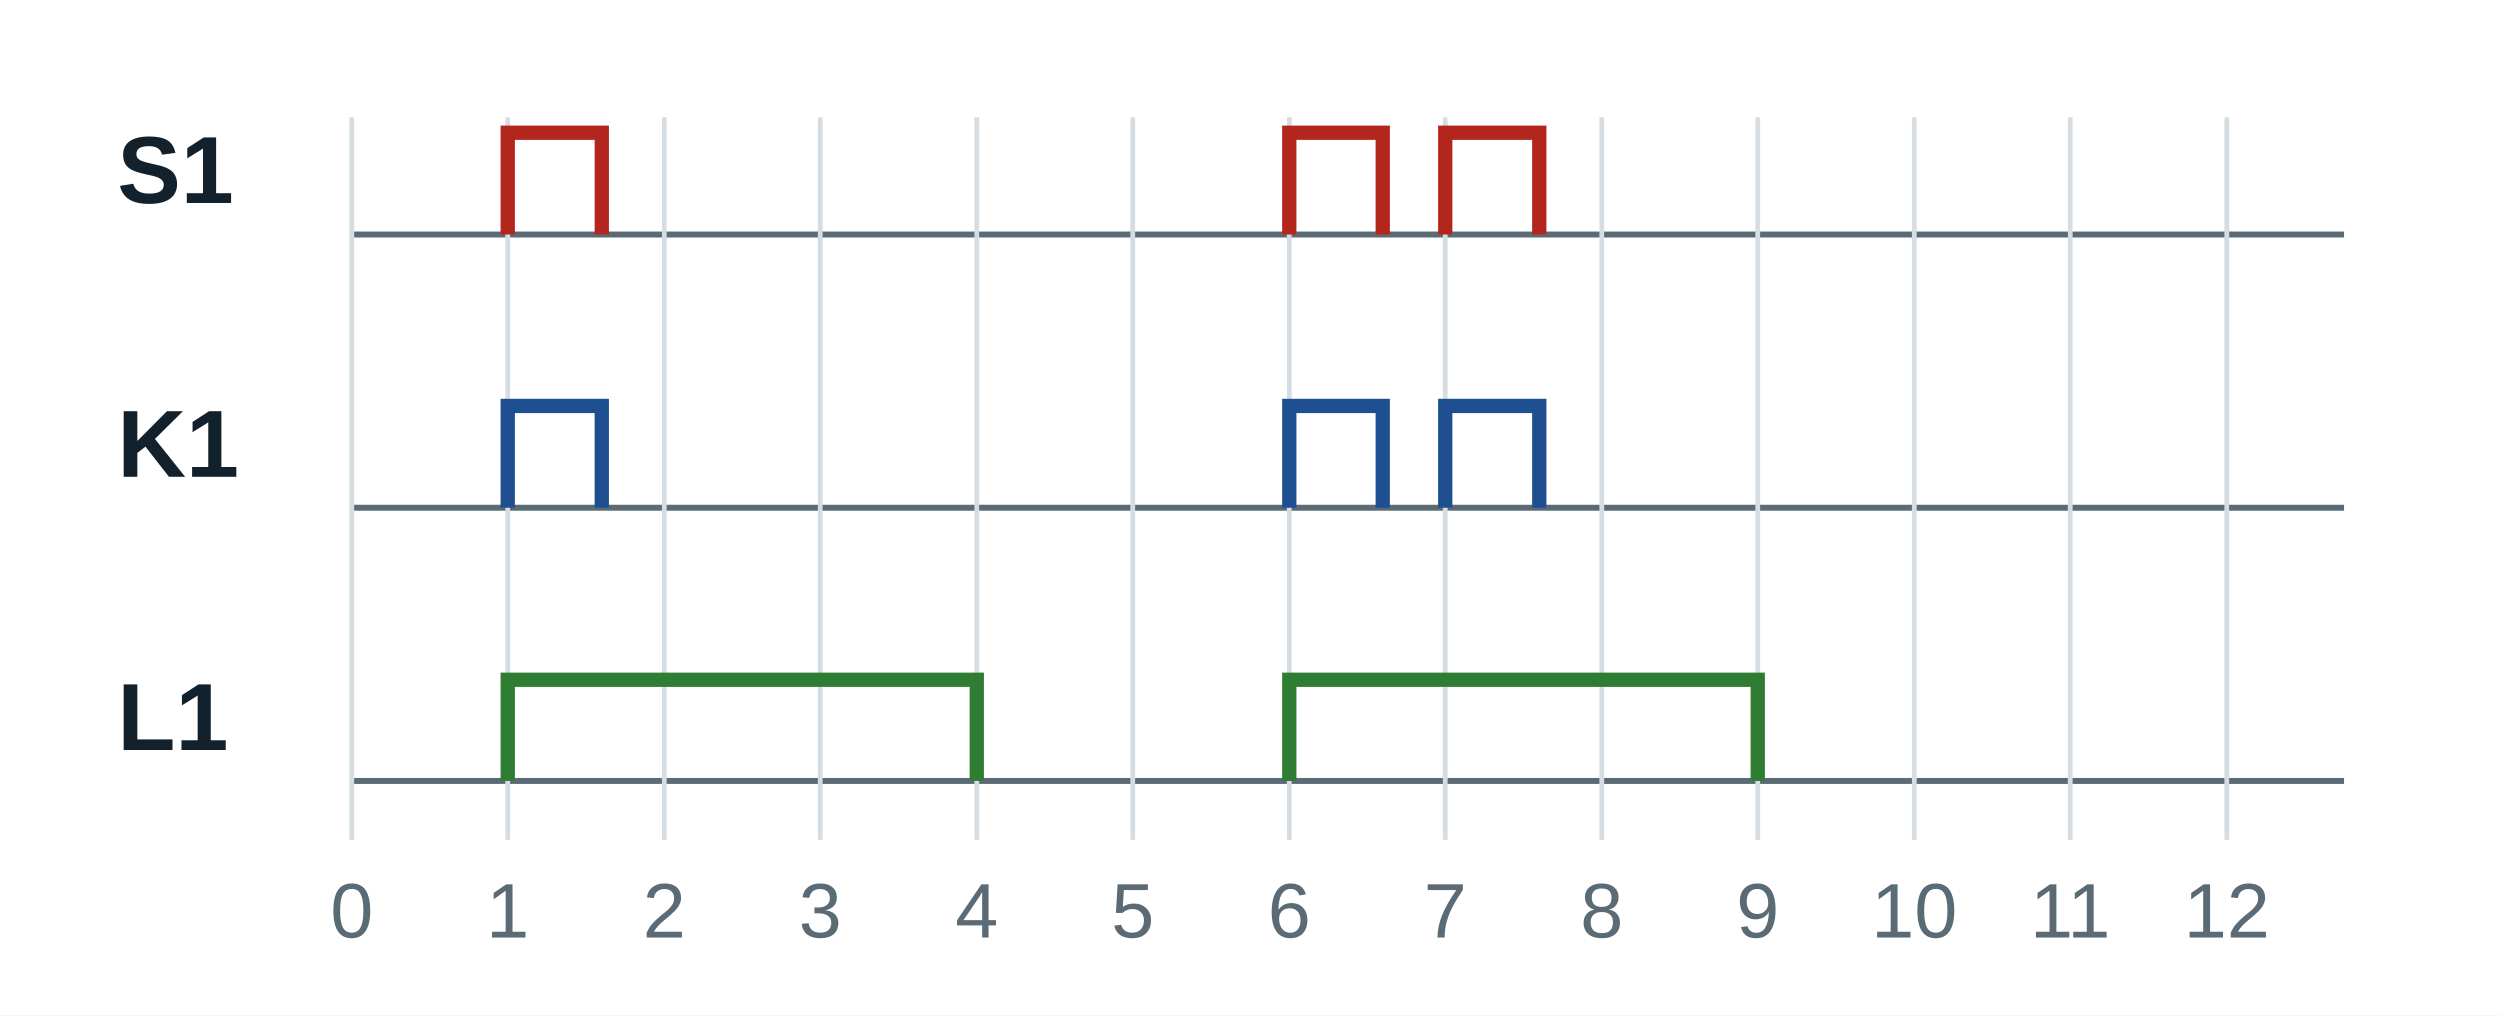
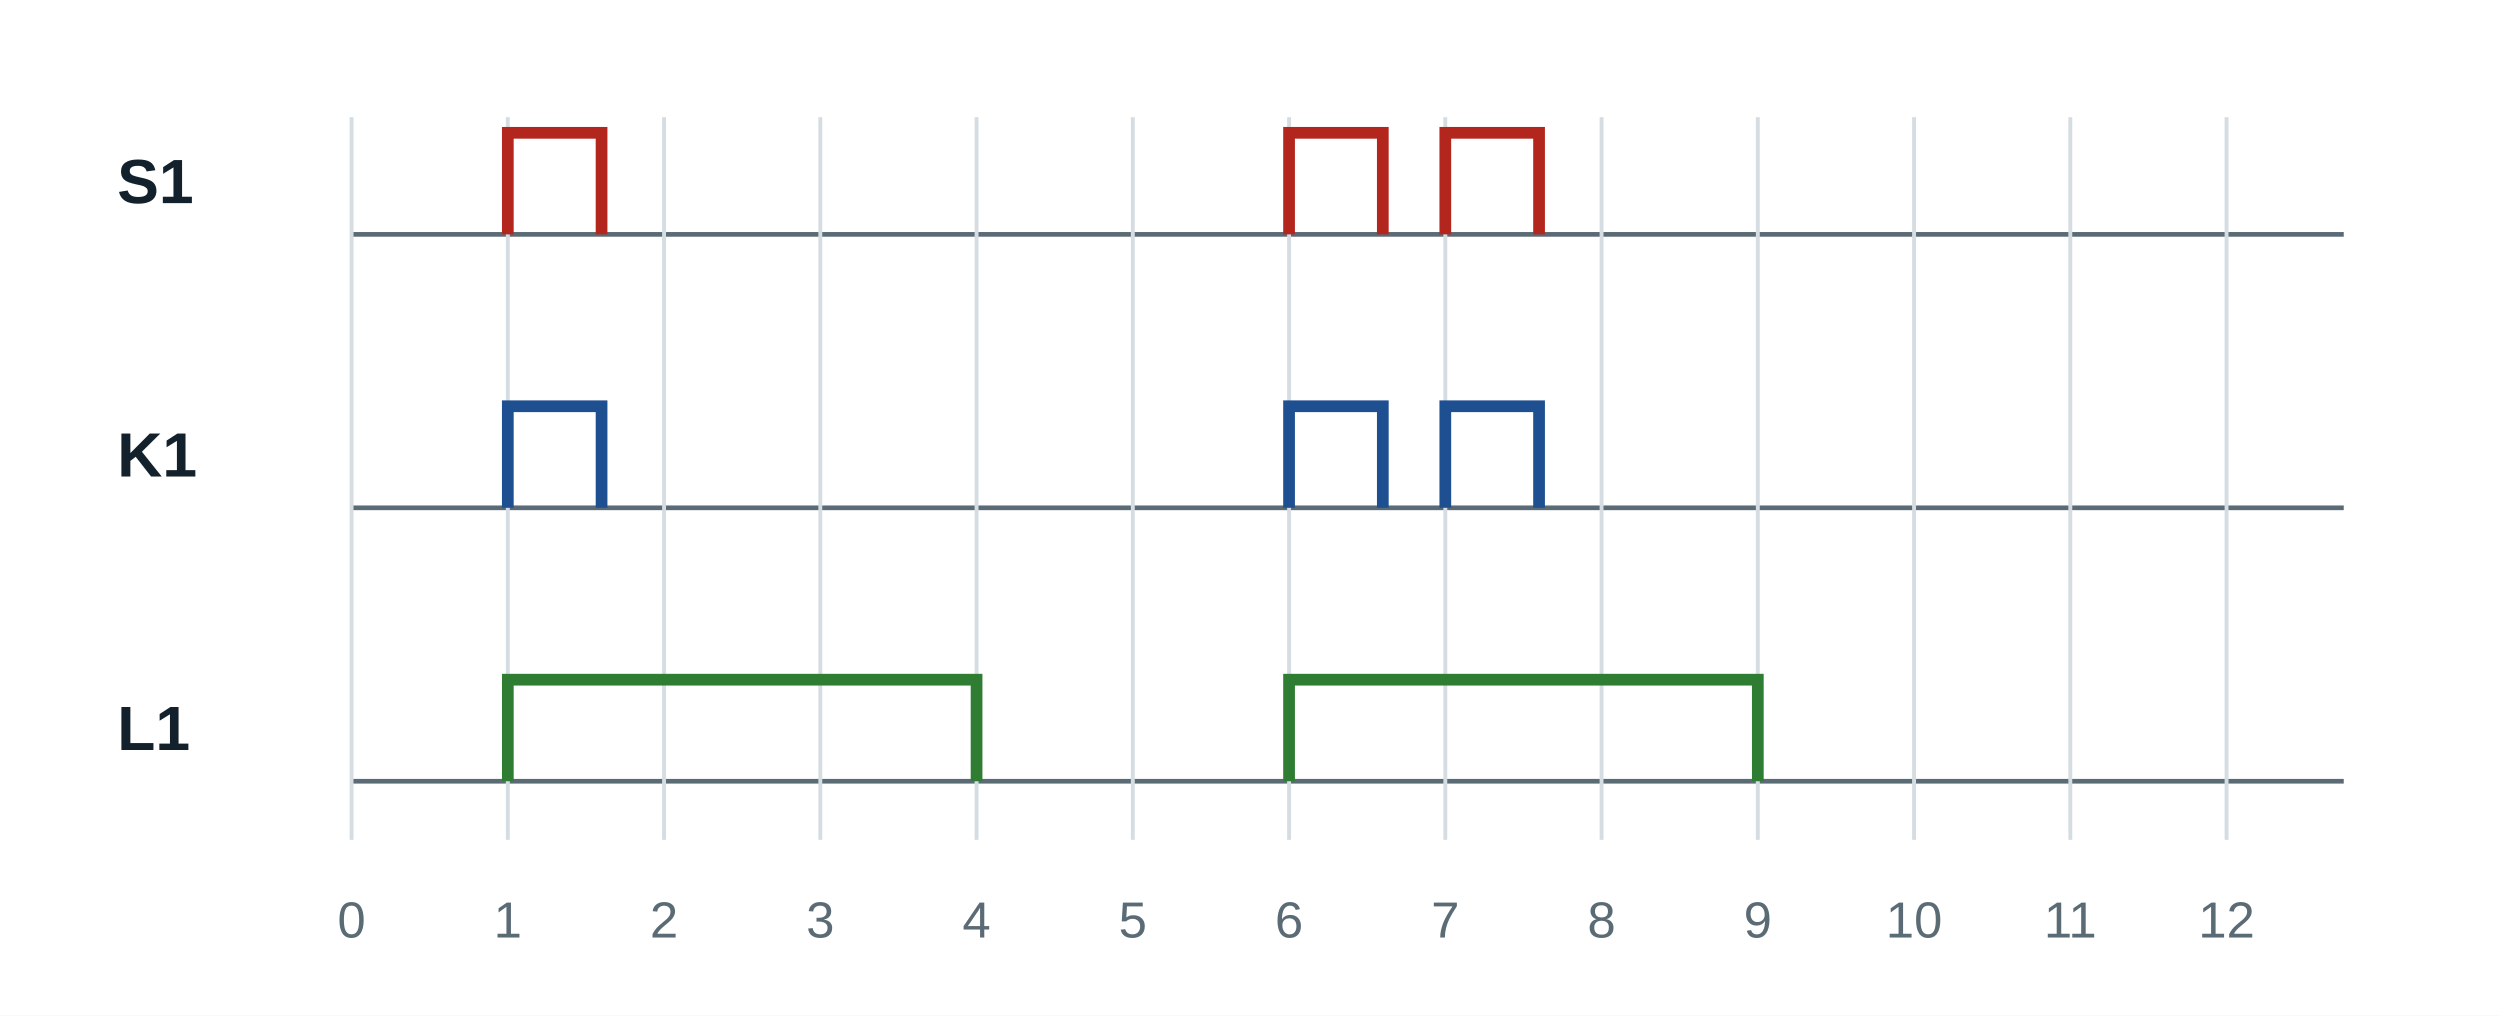
- <svg xmlns="http://www.w3.org/2000/svg" viewBox="0 0 420 170.6" font-family="Arial, sans-serif">
-   <rect width="420" height="170.6" fill="#fff" />
-   <text x="19.7" y="34.1" font-size="16" text-anchor="start" fill="#13212c" font-weight="bold">S1</text>
-   <path d="M59.1 39.4H393.8" fill="none" stroke="#5b6b76" stroke-width="1" />
-   <text x="19.7" y="80.1" font-size="16" text-anchor="start" fill="#13212c" font-weight="bold">K1</text>
-   <path d="M59.1 85.3H393.8" fill="none" stroke="#5b6b76" stroke-width="1" />
-   <text x="19.7" y="126" font-size="16" text-anchor="start" fill="#13212c" font-weight="bold">L1</text>
-   <path d="M59.1 131.2H393.8" fill="none" stroke="#5b6b76" stroke-width="1" />
-   <path d="M59.1 19.7V141.1" fill="none" stroke="#d5dde2" stroke-width="0.8" />
-   <text x="59.1" y="157.5" font-size="13" text-anchor="middle" fill="#5b6b76">0</text>
-   <path d="M85.3 19.7V141.1" fill="none" stroke="#d5dde2" stroke-width="0.8" />
-   <text x="85.3" y="157.5" font-size="13" text-anchor="middle" fill="#5b6b76">1</text>
-   <path d="M111.6 19.7V141.1" fill="none" stroke="#d5dde2" stroke-width="0.8" />
-   <text x="111.6" y="157.5" font-size="13" text-anchor="middle" fill="#5b6b76">2</text>
-   <path d="M137.8 19.7V141.1" fill="none" stroke="#d5dde2" stroke-width="0.8" />
-   <text x="137.8" y="157.5" font-size="13" text-anchor="middle" fill="#5b6b76">3</text>
-   <path d="M164.1 19.7V141.1" fill="none" stroke="#d5dde2" stroke-width="0.8" />
-   <text x="164.1" y="157.5" font-size="13" text-anchor="middle" fill="#5b6b76">4</text>
-   <path d="M190.3 19.7V141.1" fill="none" stroke="#d5dde2" stroke-width="0.8" />
-   <text x="190.3" y="157.5" font-size="13" text-anchor="middle" fill="#5b6b76">5</text>
-   <path d="M216.6 19.7V141.1" fill="none" stroke="#d5dde2" stroke-width="0.8" />
-   <text x="216.6" y="157.5" font-size="13" text-anchor="middle" fill="#5b6b76">6</text>
-   <path d="M242.8 19.7V141.1" fill="none" stroke="#d5dde2" stroke-width="0.8" />
-   <text x="242.8" y="157.5" font-size="13" text-anchor="middle" fill="#5b6b76">7</text>
-   <path d="M269.1 19.7V141.1" fill="none" stroke="#d5dde2" stroke-width="0.8" />
-   <text x="269.1" y="157.5" font-size="13" text-anchor="middle" fill="#5b6b76">8</text>
-   <path d="M295.3 19.7V141.1" fill="none" stroke="#d5dde2" stroke-width="0.8" />
-   <text x="295.3" y="157.5" font-size="13" text-anchor="middle" fill="#5b6b76">9</text>
-   <path d="M321.6 19.7V141.1" fill="none" stroke="#d5dde2" stroke-width="0.8" />
-   <text x="321.6" y="157.5" font-size="13" text-anchor="middle" fill="#5b6b76">10</text>
-   <path d="M347.8 19.7V141.1" fill="none" stroke="#d5dde2" stroke-width="0.8" />
-   <text x="347.8" y="157.5" font-size="13" text-anchor="middle" fill="#5b6b76">11</text>
-   <path d="M374.1 19.7V141.1" fill="none" stroke="#d5dde2" stroke-width="0.8" />
-   <text x="374.1" y="157.5" font-size="13" text-anchor="middle" fill="#5b6b76">12</text>
-   <path d="M85.3 39.4V22.3H101.1V39.4" fill="none" stroke="#b3261e" stroke-width="2.4" />
-   <path d="M85.3 85.3V68.2H101.1V85.3" fill="none" stroke="#1d4f91" stroke-width="2.4" />
-   <path d="M216.6 39.4V22.3H232.3V39.4" fill="none" stroke="#b3261e" stroke-width="2.4" />
-   <path d="M216.6 85.3V68.2H232.3V85.3" fill="none" stroke="#1d4f91" stroke-width="2.4" />
-   <path d="M242.8 39.4V22.3H258.6V39.4" fill="none" stroke="#b3261e" stroke-width="2.4" />
-   <path d="M242.8 85.3V68.2H258.6V85.3" fill="none" stroke="#1d4f91" stroke-width="2.4" />
-   <path d="M85.3 131.2V114.2H164.1V131.2" fill="none" stroke="#2e7d32" stroke-width="2.4" />
-   <path d="M216.6 131.2V114.2H295.3V131.2" fill="none" stroke="#2e7d32" stroke-width="2.4" />
+ <svg xmlns="http://www.w3.org/2000/svg" viewBox="0 0 640 260" font-family="Arial, sans-serif">
+   <rect width="640" height="260" fill="#fff" />
+   <text x="30" y="52" font-size="16" text-anchor="start" fill="#13212c" font-weight="bold">S1</text>
+   <path d="M90 60H600" fill="none" stroke="#5b6b76" stroke-width="1.2" />
+   <text x="30" y="122" font-size="16" text-anchor="start" fill="#13212c" font-weight="bold">K1</text>
+   <path d="M90 130H600" fill="none" stroke="#5b6b76" stroke-width="1.2" />
+   <text x="30" y="192" font-size="16" text-anchor="start" fill="#13212c" font-weight="bold">L1</text>
+   <path d="M90 200H600" fill="none" stroke="#5b6b76" stroke-width="1.2" />
+   <path d="M90 30V215" fill="none" stroke="#d5dde2" stroke-width="1" />
+   <text x="90" y="240" font-size="13" text-anchor="middle" fill="#5b6b76">0</text>
+   <path d="M130 30V215" fill="none" stroke="#d5dde2" stroke-width="1" />
+   <text x="130" y="240" font-size="13" text-anchor="middle" fill="#5b6b76">1</text>
+   <path d="M170 30V215" fill="none" stroke="#d5dde2" stroke-width="1" />
+   <text x="170" y="240" font-size="13" text-anchor="middle" fill="#5b6b76">2</text>
+   <path d="M210 30V215" fill="none" stroke="#d5dde2" stroke-width="1" />
+   <text x="210" y="240" font-size="13" text-anchor="middle" fill="#5b6b76">3</text>
+   <path d="M250 30V215" fill="none" stroke="#d5dde2" stroke-width="1" />
+   <text x="250" y="240" font-size="13" text-anchor="middle" fill="#5b6b76">4</text>
+   <path d="M290 30V215" fill="none" stroke="#d5dde2" stroke-width="1" />
+   <text x="290" y="240" font-size="13" text-anchor="middle" fill="#5b6b76">5</text>
+   <path d="M330 30V215" fill="none" stroke="#d5dde2" stroke-width="1" />
+   <text x="330" y="240" font-size="13" text-anchor="middle" fill="#5b6b76">6</text>
+   <path d="M370 30V215" fill="none" stroke="#d5dde2" stroke-width="1" />
+   <text x="370" y="240" font-size="13" text-anchor="middle" fill="#5b6b76">7</text>
+   <path d="M410 30V215" fill="none" stroke="#d5dde2" stroke-width="1" />
+   <text x="410" y="240" font-size="13" text-anchor="middle" fill="#5b6b76">8</text>
+   <path d="M450 30V215" fill="none" stroke="#d5dde2" stroke-width="1" />
+   <text x="450" y="240" font-size="13" text-anchor="middle" fill="#5b6b76">9</text>
+   <path d="M490 30V215" fill="none" stroke="#d5dde2" stroke-width="1" />
+   <text x="490" y="240" font-size="13" text-anchor="middle" fill="#5b6b76">10</text>
+   <path d="M530 30V215" fill="none" stroke="#d5dde2" stroke-width="1" />
+   <text x="530" y="240" font-size="13" text-anchor="middle" fill="#5b6b76">11</text>
+   <path d="M570 30V215" fill="none" stroke="#d5dde2" stroke-width="1" />
+   <text x="570" y="240" font-size="13" text-anchor="middle" fill="#5b6b76">12</text>
+   <path d="M130 60V34H154.0V60" fill="none" stroke="#b3261e" stroke-width="3" />
+   <path d="M130 130V104H154.0V130" fill="none" stroke="#1d4f91" stroke-width="3" />
+   <path d="M330 60V34H354.0V60" fill="none" stroke="#b3261e" stroke-width="3" />
+   <path d="M330 130V104H354.0V130" fill="none" stroke="#1d4f91" stroke-width="3" />
+   <path d="M370 60V34H394.0V60" fill="none" stroke="#b3261e" stroke-width="3" />
+   <path d="M370 130V104H394.0V130" fill="none" stroke="#1d4f91" stroke-width="3" />
+   <path d="M130 200V174H250V200" fill="none" stroke="#2e7d32" stroke-width="3" />
+   <path d="M330 200V174H450V200" fill="none" stroke="#2e7d32" stroke-width="3" />
</svg>
